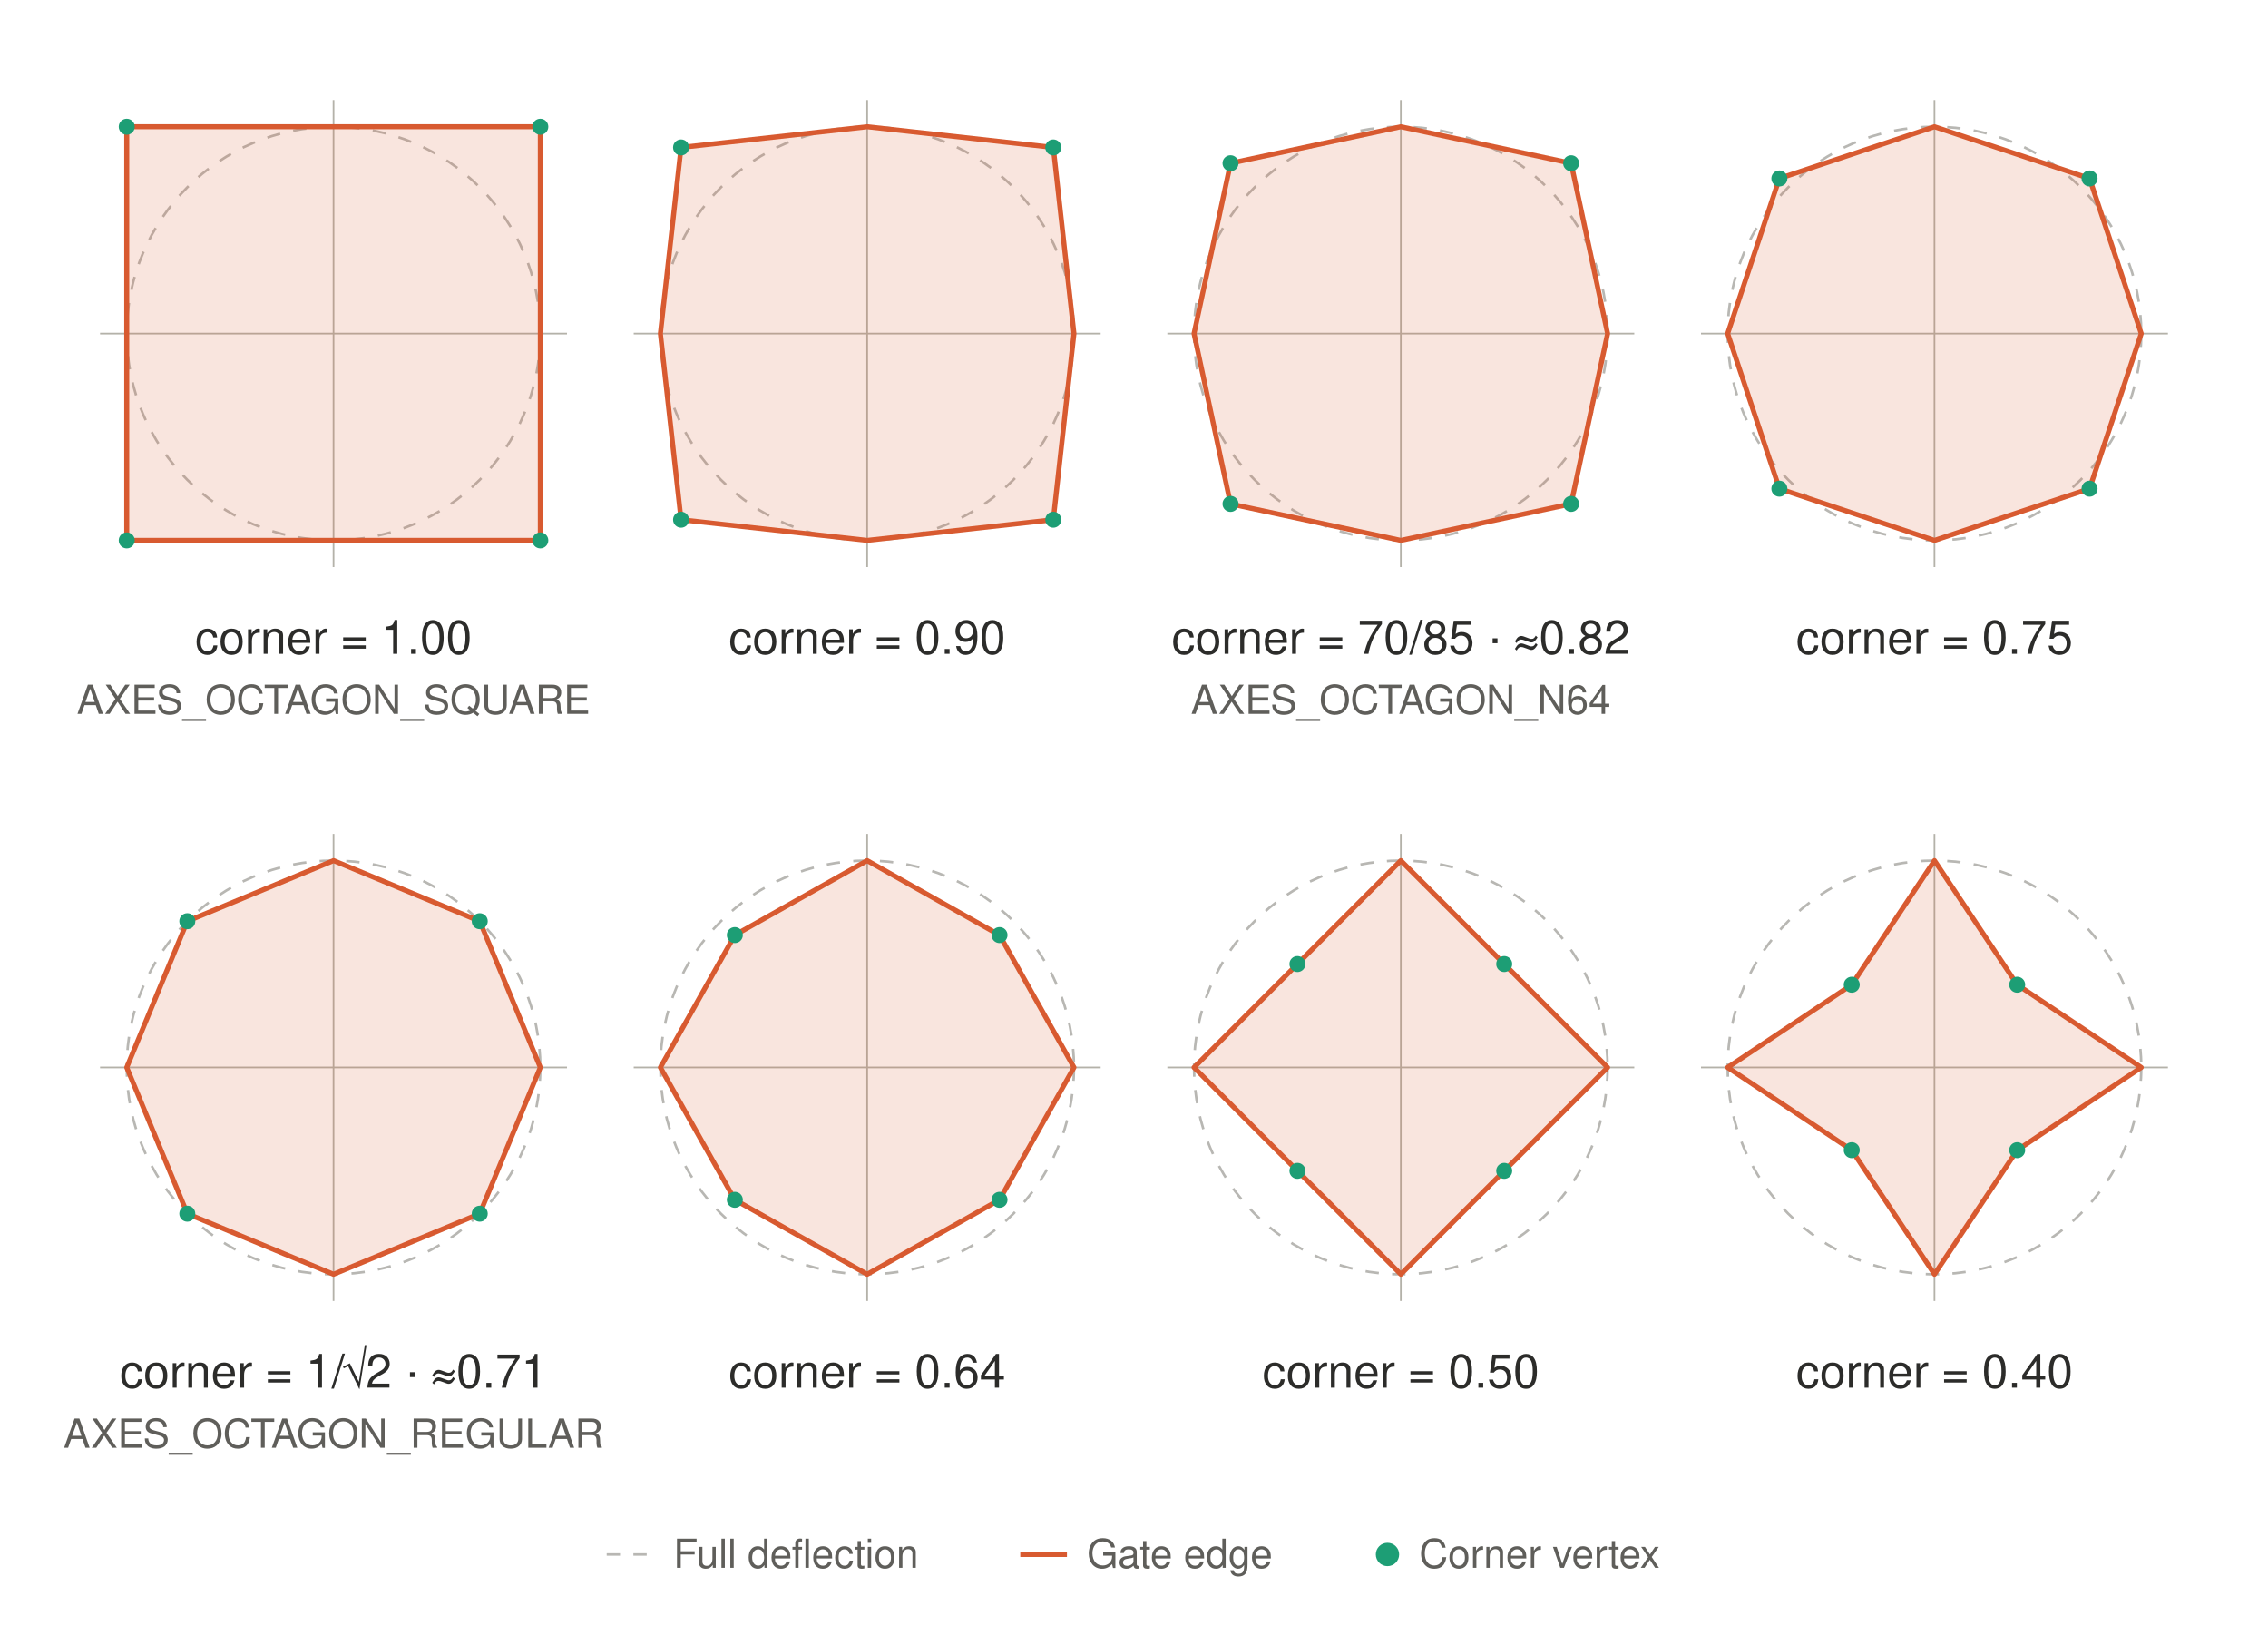
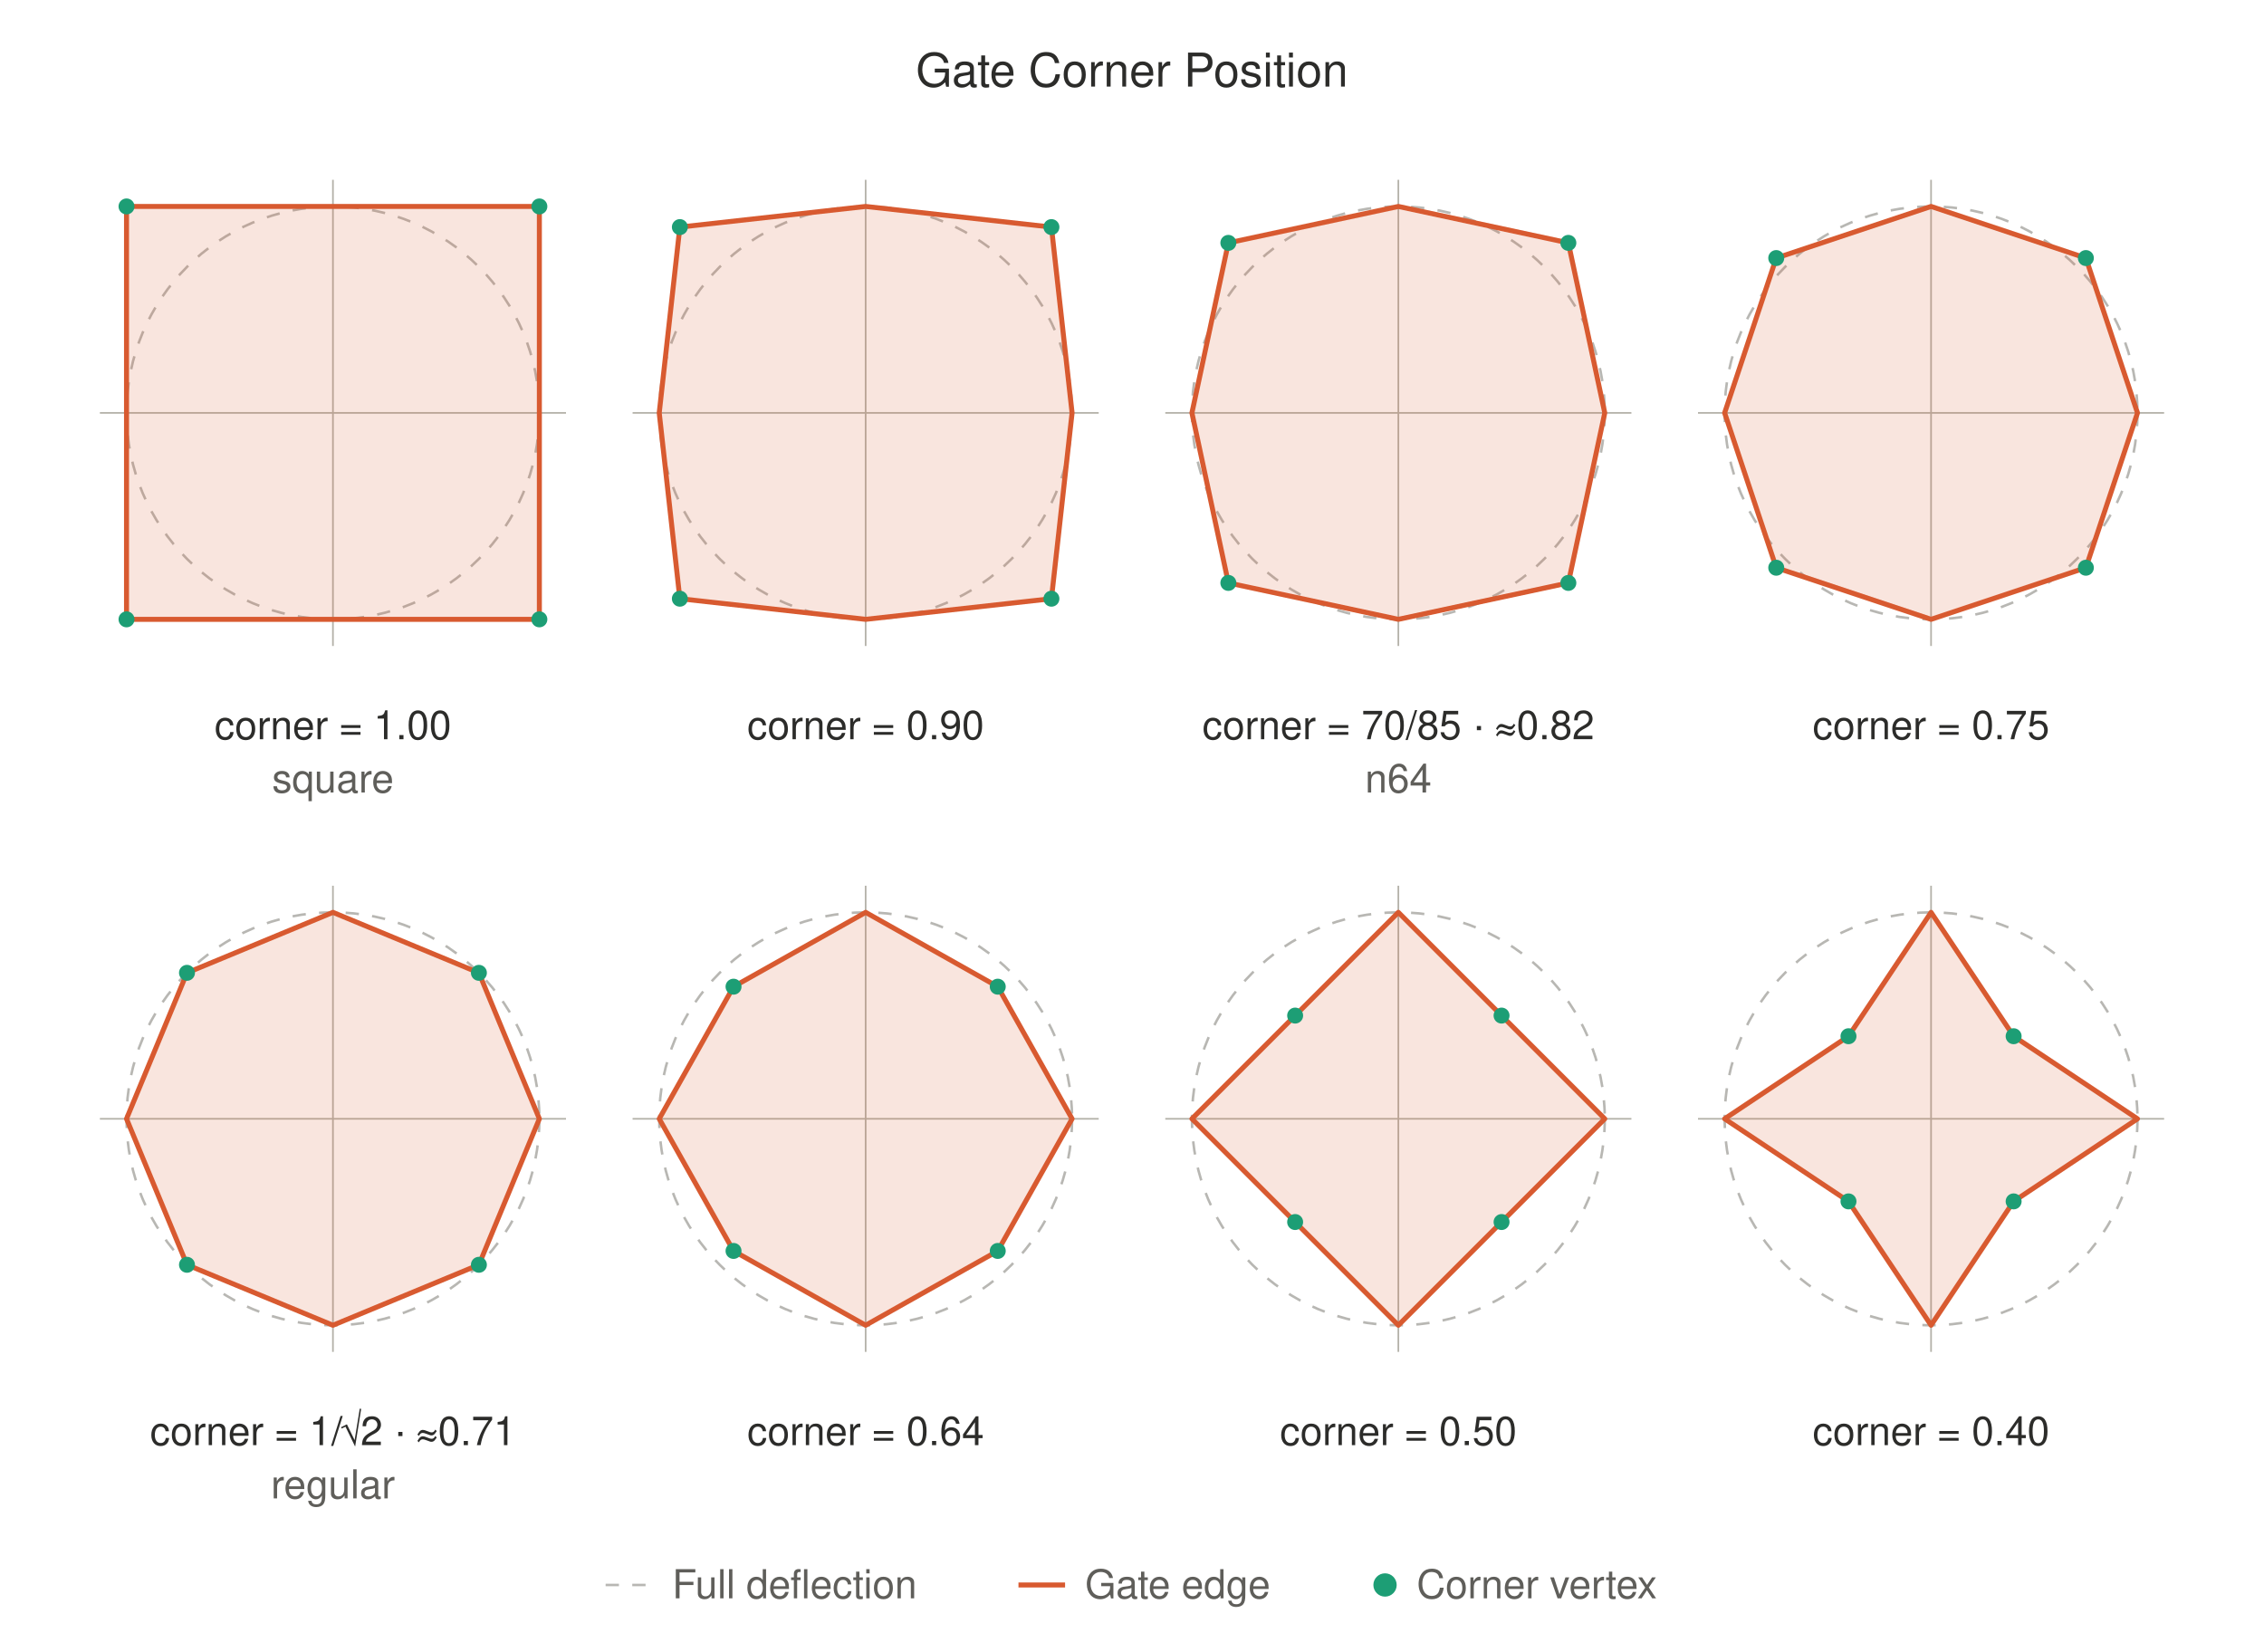
- <svg xmlns="http://www.w3.org/2000/svg" width="680" height="490" viewBox="0 0 680 490" role="img" aria-label="Stick gate shapes for eight corner values">
+ <svg xmlns="http://www.w3.org/2000/svg" width="680" height="496" viewBox="0 0 680 496" role="img" aria-label="Stick gate shapes for eight corner values">
  <style>
  text  { font-family: -apple-system, BlinkMacSystemFont, "Segoe UI", Helvetica, Arial, sans-serif; }
  .title { font-size: 14px; font-weight: 500; fill: #2C2C2A; }
+   .caption { font-size: 12px; font-weight: 500; fill: #2C2C2A; }
  .label { font-size: 12px; font-weight: 400; fill: #5F5E5A; }
  .axis  { stroke: #B4B2A9; stroke-width: 0.5; }
  .hair  { fill: none; stroke: #888780; stroke-width: 0.75; stroke-dasharray: 4 4; opacity: 0.6; }
  .gate  { fill: #D85A30; fill-opacity: 0.16; stroke: #D85A30; stroke-width: 1.5; stroke-linejoin: round; }
  .vert  { fill: #1D9E75; }
  .key-g { fill: none; stroke: #D85A30; stroke-width: 1.5; }
</style>
-   <g transform="translate(100,100)">
-     <line class="axis" x1="-70" y1="0" x2="70" y2="0" />
-     <line class="axis" x1="0" y1="-70" x2="0" y2="70" />
-     <circle class="hair" cx="0" cy="0" r="62" />
-     <polygon class="gate" points="62,0 62,-62 0,-62 -62,-62 -62,0 -62,62 0,62 62,62" />
-     <circle class="vert" cx="62" cy="-62" r="2.4" />
-     <circle class="vert" cx="-62" cy="-62" r="2.4" />
-     <circle class="vert" cx="-62" cy="62" r="2.4" />
-     <circle class="vert" cx="62" cy="62" r="2.4" />
+   <text class="title" x="340" y="26" text-anchor="middle">Gate Corner Position</text>
+   <g transform="translate(0,24)">
+     <g transform="translate(100,100)">
+       <line class="axis" x1="-70" y1="0" x2="70" y2="0" />
+       <line class="axis" x1="0" y1="-70" x2="0" y2="70" />
+       <circle class="hair" cx="0" cy="0" r="62" />
+       <polygon class="gate" points="62,0 62,-62 0,-62 -62,-62 -62,0 -62,62 0,62 62,62" />
+       <circle class="vert" cx="62" cy="-62" r="2.4" />
+       <circle class="vert" cx="-62" cy="-62" r="2.4" />
+       <circle class="vert" cx="-62" cy="62" r="2.4" />
+       <circle class="vert" cx="62" cy="62" r="2.4" />
+     </g>
+     <text class="caption" x="100" y="198" text-anchor="middle">corner = 1.00</text>
+     <text class="label" x="100" y="214" text-anchor="middle">square</text>
+     <g transform="translate(260,100)">
+       <line class="axis" x1="-70" y1="0" x2="70" y2="0" />
+       <line class="axis" x1="0" y1="-70" x2="0" y2="70" />
+       <circle class="hair" cx="0" cy="0" r="62" />
+       <polygon class="gate" points="62,0 55.8,-55.8 0,-62 -55.8,-55.8 -62,0 -55.8,55.8 0,62 55.8,55.8" />
+       <circle class="vert" cx="55.8" cy="-55.8" r="2.4" />
+       <circle class="vert" cx="-55.8" cy="-55.8" r="2.4" />
+       <circle class="vert" cx="-55.8" cy="55.8" r="2.4" />
+       <circle class="vert" cx="55.8" cy="55.8" r="2.4" />
+     </g>
+     <text class="caption" x="260" y="198" text-anchor="middle">corner = 0.90</text>
+     <g transform="translate(420,100)">
+       <line class="axis" x1="-70" y1="0" x2="70" y2="0" />
+       <line class="axis" x1="0" y1="-70" x2="0" y2="70" />
+       <circle class="hair" cx="0" cy="0" r="62" />
+       <polygon class="gate" points="62,0 51.06,-51.06 0,-62 -51.06,-51.06 -62,0 -51.06,51.06 0,62 51.06,51.06" />
+       <circle class="vert" cx="51.06" cy="-51.06" r="2.4" />
+       <circle class="vert" cx="-51.06" cy="-51.06" r="2.4" />
+       <circle class="vert" cx="-51.06" cy="51.06" r="2.4" />
+       <circle class="vert" cx="51.06" cy="51.06" r="2.4" />
+     </g>
+     <text class="caption" x="420" y="198" text-anchor="middle">corner = 70/85 · ≈0.82</text>
+     <text class="label" x="420" y="214" text-anchor="middle">n64</text>
+     <g transform="translate(580,100)">
+       <line class="axis" x1="-70" y1="0" x2="70" y2="0" />
+       <line class="axis" x1="0" y1="-70" x2="0" y2="70" />
+       <circle class="hair" cx="0" cy="0" r="62" />
+       <polygon class="gate" points="62,0 46.5,-46.5 0,-62 -46.5,-46.5 -62,0 -46.5,46.5 0,62 46.5,46.5" />
+       <circle class="vert" cx="46.5" cy="-46.5" r="2.4" />
+       <circle class="vert" cx="-46.5" cy="-46.5" r="2.4" />
+       <circle class="vert" cx="-46.5" cy="46.5" r="2.4" />
+       <circle class="vert" cx="46.5" cy="46.5" r="2.4" />
+     </g>
+     <text class="caption" x="580" y="198" text-anchor="middle">corner = 0.75</text>
+     <g transform="translate(100,312)">
+       <line class="axis" x1="-70" y1="0" x2="70" y2="0" />
+       <line class="axis" x1="0" y1="-70" x2="0" y2="70" />
+       <circle class="hair" cx="0" cy="0" r="62" />
+       <polygon class="gate" points="62,0 43.84,-43.84 0,-62 -43.84,-43.84 -62,0 -43.84,43.84 0,62 43.84,43.84" />
+       <circle class="vert" cx="43.84" cy="-43.84" r="2.4" />
+       <circle class="vert" cx="-43.84" cy="-43.84" r="2.4" />
+       <circle class="vert" cx="-43.84" cy="43.84" r="2.4" />
+       <circle class="vert" cx="43.84" cy="43.84" r="2.4" />
+     </g>
+     <text class="caption" x="100" y="410" text-anchor="middle">corner = 1/√2 · ≈0.71</text>
+     <text class="label" x="100" y="426" text-anchor="middle">regular</text>
+     <g transform="translate(260,312)">
+       <line class="axis" x1="-70" y1="0" x2="70" y2="0" />
+       <line class="axis" x1="0" y1="-70" x2="0" y2="70" />
+       <circle class="hair" cx="0" cy="0" r="62" />
+       <polygon class="gate" points="62,0 39.68,-39.68 0,-62 -39.68,-39.68 -62,0 -39.68,39.68 0,62 39.68,39.68" />
+       <circle class="vert" cx="39.68" cy="-39.68" r="2.4" />
+       <circle class="vert" cx="-39.68" cy="-39.68" r="2.4" />
+       <circle class="vert" cx="-39.68" cy="39.68" r="2.4" />
+       <circle class="vert" cx="39.68" cy="39.68" r="2.4" />
+     </g>
+     <text class="caption" x="260" y="410" text-anchor="middle">corner = 0.64</text>
+     <g transform="translate(420,312)">
+       <line class="axis" x1="-70" y1="0" x2="70" y2="0" />
+       <line class="axis" x1="0" y1="-70" x2="0" y2="70" />
+       <circle class="hair" cx="0" cy="0" r="62" />
+       <polygon class="gate" points="62,0 31,-31 0,-62 -31,-31 -62,0 -31,31 0,62 31,31" />
+       <circle class="vert" cx="31" cy="-31" r="2.4" />
+       <circle class="vert" cx="-31" cy="-31" r="2.4" />
+       <circle class="vert" cx="-31" cy="31" r="2.4" />
+       <circle class="vert" cx="31" cy="31" r="2.4" />
+     </g>
+     <text class="caption" x="420" y="410" text-anchor="middle">corner = 0.50</text>
+     <g transform="translate(580,312)">
+       <line class="axis" x1="-70" y1="0" x2="70" y2="0" />
+       <line class="axis" x1="0" y1="-70" x2="0" y2="70" />
+       <circle class="hair" cx="0" cy="0" r="62" />
+       <polygon class="gate" points="62,0 24.8,-24.8 0,-62 -24.8,-24.8 -62,0 -24.8,24.8 0,62 24.8,24.8" />
+       <circle class="vert" cx="24.8" cy="-24.8" r="2.4" />
+       <circle class="vert" cx="-24.8" cy="-24.8" r="2.4" />
+       <circle class="vert" cx="-24.8" cy="24.8" r="2.4" />
+       <circle class="vert" cx="24.8" cy="24.8" r="2.4" />
+     </g>
+     <text class="caption" x="580" y="410" text-anchor="middle">corner = 0.40</text>
+     <line class="hair" x1="181.9" y1="452" x2="195.9" y2="452" />
+     <text class="label" x="201.9" y="456">Full deflection</text>
+     <line class="key-g" x1="305.9" y1="452" x2="319.9" y2="452" />
+     <text class="label" x="325.9" y="456">Gate edge</text>
+     <circle class="vert" cx="416.0" cy="452" r="3.5" />
+     <text class="label" x="425.5" y="456">Corner vertex</text>
  </g>
-   <text class="title" x="100" y="196" text-anchor="middle">corner = 1.00</text>
-   <text class="label" x="100" y="214" text-anchor="middle">AXES_OCTAGON_SQUARE</text>
-   <g transform="translate(260,100)">
-     <line class="axis" x1="-70" y1="0" x2="70" y2="0" />
-     <line class="axis" x1="0" y1="-70" x2="0" y2="70" />
-     <circle class="hair" cx="0" cy="0" r="62" />
-     <polygon class="gate" points="62,0 55.8,-55.8 0,-62 -55.8,-55.8 -62,0 -55.8,55.8 0,62 55.8,55.8" />
-     <circle class="vert" cx="55.8" cy="-55.8" r="2.4" />
-     <circle class="vert" cx="-55.8" cy="-55.8" r="2.4" />
-     <circle class="vert" cx="-55.8" cy="55.8" r="2.4" />
-     <circle class="vert" cx="55.8" cy="55.8" r="2.4" />
-   </g>
-   <text class="title" x="260" y="196" text-anchor="middle">corner = 0.90</text>
-   <g transform="translate(420,100)">
-     <line class="axis" x1="-70" y1="0" x2="70" y2="0" />
-     <line class="axis" x1="0" y1="-70" x2="0" y2="70" />
-     <circle class="hair" cx="0" cy="0" r="62" />
-     <polygon class="gate" points="62,0 51.06,-51.06 0,-62 -51.06,-51.06 -62,0 -51.06,51.06 0,62 51.06,51.06" />
-     <circle class="vert" cx="51.06" cy="-51.06" r="2.4" />
-     <circle class="vert" cx="-51.06" cy="-51.06" r="2.4" />
-     <circle class="vert" cx="-51.06" cy="51.06" r="2.4" />
-     <circle class="vert" cx="51.06" cy="51.06" r="2.4" />
-   </g>
-   <text class="title" x="420" y="196" text-anchor="middle">corner = 70/85 · ≈0.82</text>
-   <text class="label" x="420" y="214" text-anchor="middle">AXES_OCTAGON_N64</text>
-   <g transform="translate(580,100)">
-     <line class="axis" x1="-70" y1="0" x2="70" y2="0" />
-     <line class="axis" x1="0" y1="-70" x2="0" y2="70" />
-     <circle class="hair" cx="0" cy="0" r="62" />
-     <polygon class="gate" points="62,0 46.5,-46.5 0,-62 -46.5,-46.5 -62,0 -46.5,46.5 0,62 46.5,46.5" />
-     <circle class="vert" cx="46.5" cy="-46.5" r="2.4" />
-     <circle class="vert" cx="-46.5" cy="-46.5" r="2.4" />
-     <circle class="vert" cx="-46.5" cy="46.5" r="2.4" />
-     <circle class="vert" cx="46.5" cy="46.5" r="2.4" />
-   </g>
-   <text class="title" x="580" y="196" text-anchor="middle">corner = 0.75</text>
-   <g transform="translate(100,320)">
-     <line class="axis" x1="-70" y1="0" x2="70" y2="0" />
-     <line class="axis" x1="0" y1="-70" x2="0" y2="70" />
-     <circle class="hair" cx="0" cy="0" r="62" />
-     <polygon class="gate" points="62,0 43.84,-43.84 0,-62 -43.84,-43.84 -62,0 -43.84,43.84 0,62 43.84,43.84" />
-     <circle class="vert" cx="43.84" cy="-43.84" r="2.4" />
-     <circle class="vert" cx="-43.84" cy="-43.84" r="2.4" />
-     <circle class="vert" cx="-43.84" cy="43.84" r="2.4" />
-     <circle class="vert" cx="43.84" cy="43.84" r="2.4" />
-   </g>
-   <text class="title" x="100" y="416" text-anchor="middle">corner = 1/√2 · ≈0.71</text>
-   <text class="label" x="100" y="434" text-anchor="middle">AXES_OCTAGON_REGULAR</text>
-   <g transform="translate(260,320)">
-     <line class="axis" x1="-70" y1="0" x2="70" y2="0" />
-     <line class="axis" x1="0" y1="-70" x2="0" y2="70" />
-     <circle class="hair" cx="0" cy="0" r="62" />
-     <polygon class="gate" points="62,0 39.68,-39.68 0,-62 -39.68,-39.68 -62,0 -39.68,39.68 0,62 39.68,39.68" />
-     <circle class="vert" cx="39.68" cy="-39.68" r="2.4" />
-     <circle class="vert" cx="-39.68" cy="-39.68" r="2.4" />
-     <circle class="vert" cx="-39.68" cy="39.68" r="2.4" />
-     <circle class="vert" cx="39.68" cy="39.68" r="2.4" />
-   </g>
-   <text class="title" x="260" y="416" text-anchor="middle">corner = 0.64</text>
-   <g transform="translate(420,320)">
-     <line class="axis" x1="-70" y1="0" x2="70" y2="0" />
-     <line class="axis" x1="0" y1="-70" x2="0" y2="70" />
-     <circle class="hair" cx="0" cy="0" r="62" />
-     <polygon class="gate" points="62,0 31,-31 0,-62 -31,-31 -62,0 -31,31 0,62 31,31" />
-     <circle class="vert" cx="31" cy="-31" r="2.4" />
-     <circle class="vert" cx="-31" cy="-31" r="2.4" />
-     <circle class="vert" cx="-31" cy="31" r="2.4" />
-     <circle class="vert" cx="31" cy="31" r="2.4" />
-   </g>
-   <text class="title" x="420" y="416" text-anchor="middle">corner = 0.50</text>
-   <g transform="translate(580,320)">
-     <line class="axis" x1="-70" y1="0" x2="70" y2="0" />
-     <line class="axis" x1="0" y1="-70" x2="0" y2="70" />
-     <circle class="hair" cx="0" cy="0" r="62" />
-     <polygon class="gate" points="62,0 24.8,-24.8 0,-62 -24.8,-24.8 -62,0 -24.8,24.8 0,62 24.8,24.8" />
-     <circle class="vert" cx="24.8" cy="-24.8" r="2.4" />
-     <circle class="vert" cx="-24.8" cy="-24.8" r="2.4" />
-     <circle class="vert" cx="-24.8" cy="24.8" r="2.4" />
-     <circle class="vert" cx="24.8" cy="24.8" r="2.4" />
-   </g>
-   <text class="title" x="580" y="416" text-anchor="middle">corner = 0.40</text>
-   <line class="hair" x1="181.9" y1="466" x2="195.9" y2="466" />
-   <text class="label" x="201.9" y="470">Full deflection</text>
-   <line class="key-g" x1="305.9" y1="466" x2="319.9" y2="466" />
-   <text class="label" x="325.9" y="470">Gate edge</text>
-   <circle class="vert" cx="416.0" cy="466" r="3.5" />
-   <text class="label" x="425.5" y="470">Corner vertex</text>
</svg>
